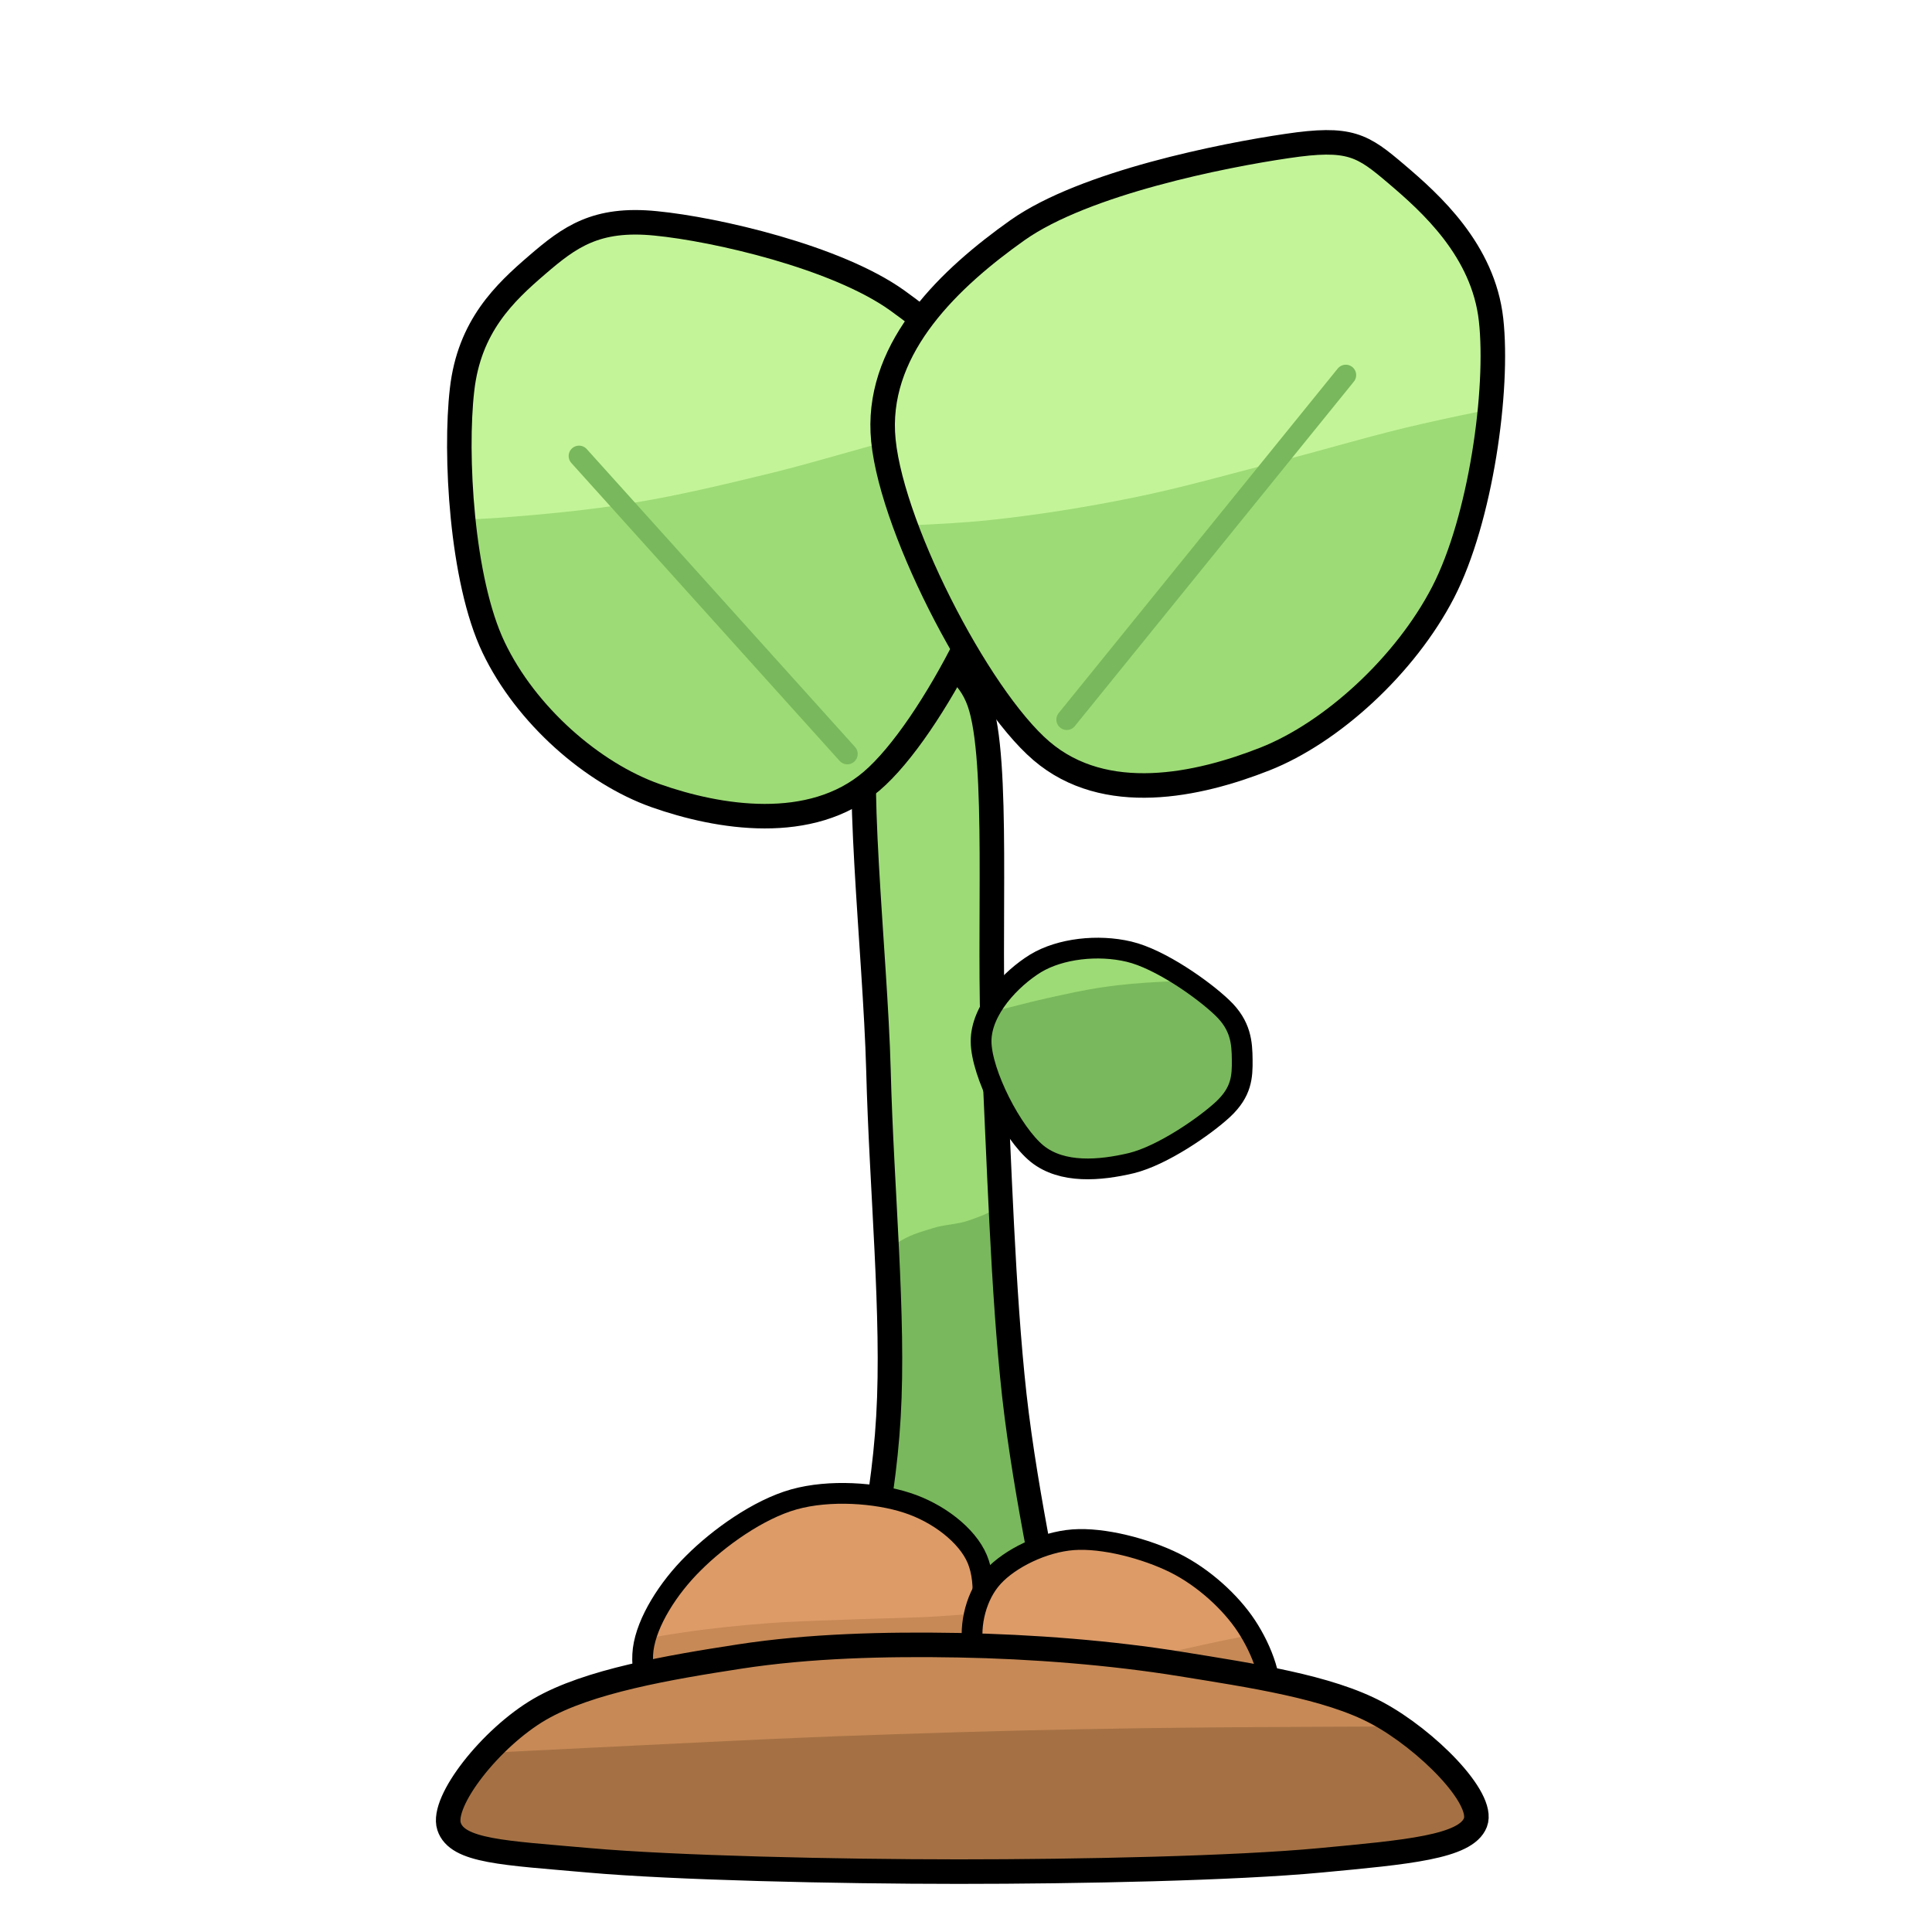
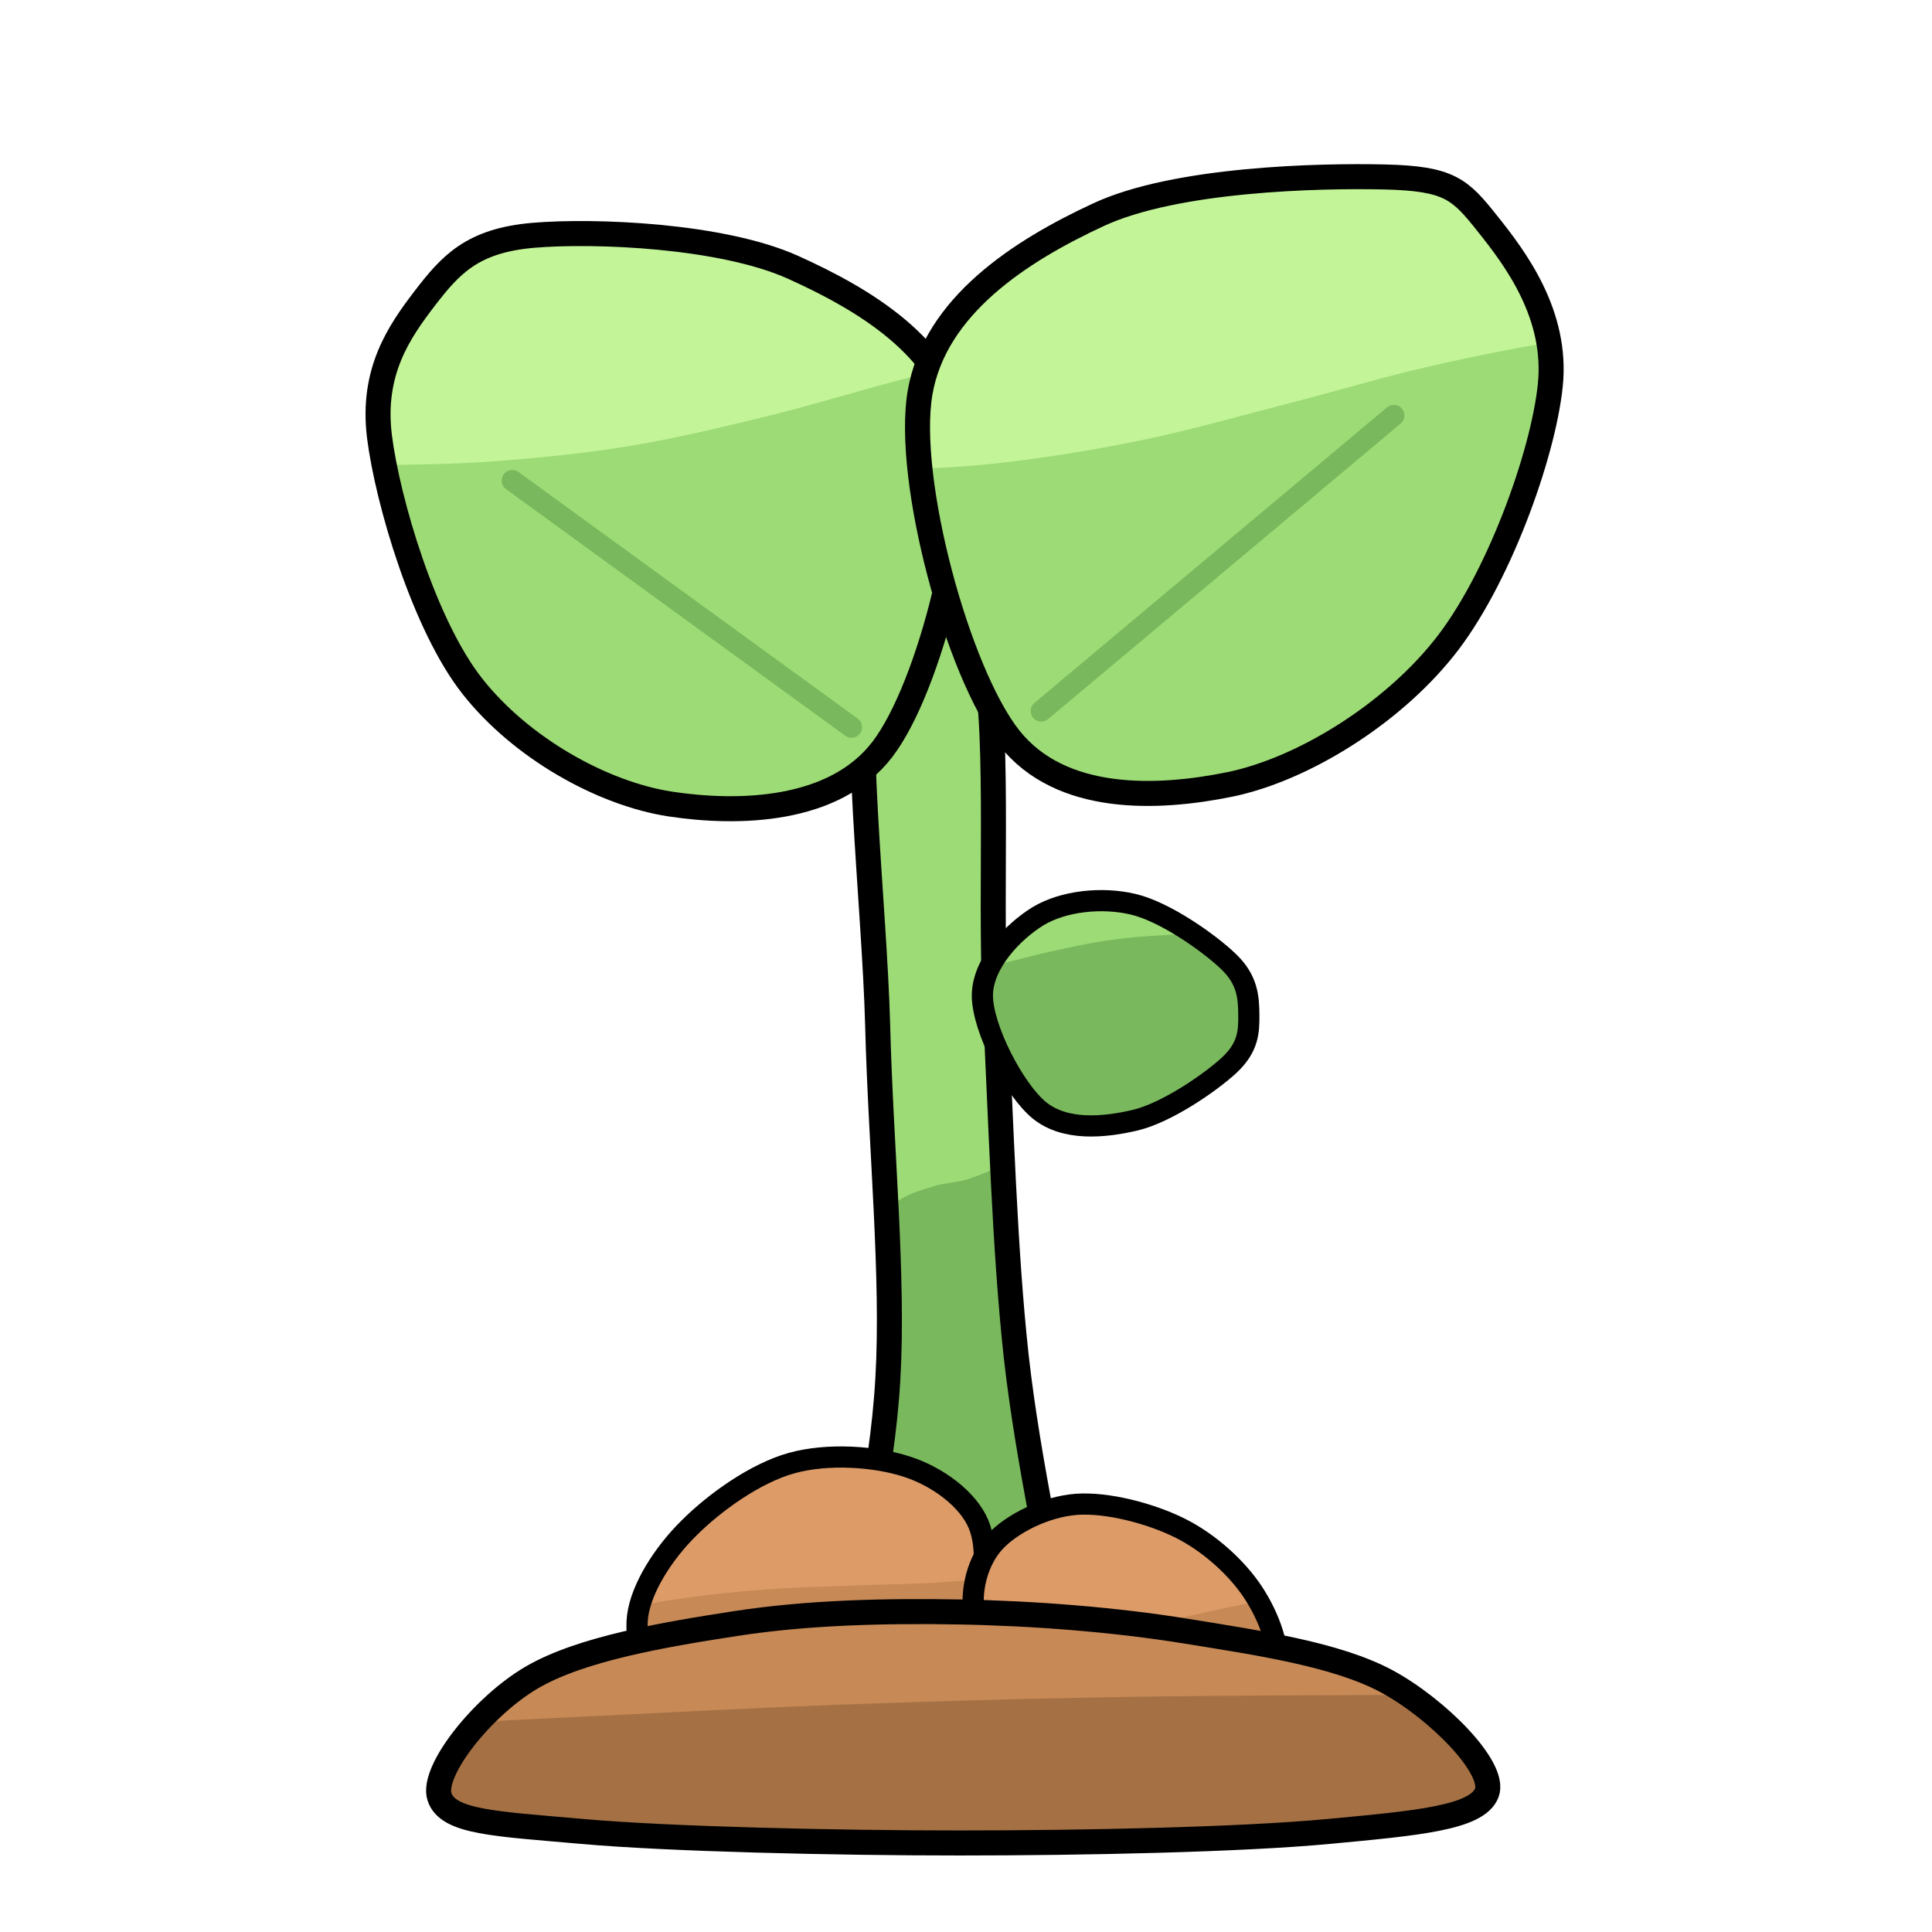
<svg xmlns="http://www.w3.org/2000/svg" width="1024" height="1024" viewBox="0 0 1024 1024">
  <defs>
    <clipPath id="k1">
      <path d="M461.0,372.0 C452.1,404.5 463.9,504.0 465.6,567.2 C467.2,630.3 474.0,698.0 470.9,750.8 C467.9,803.6 454.3,856.2 447.2,884.0 C440.1,911.8 427.1,907.8 428.3,917.4 C429.5,927.1 446.1,940.0 454.6,941.8 C463.1,943.6 471.1,928.2 479.3,928.2 C487.5,928.3 496.1,942.6 504.0,942.0 C511.9,941.3 519.3,924.2 526.7,924.2 C534.1,924.2 541.2,941.3 548.5,941.9 C555.8,942.5 568.0,937.0 570.4,928.0 C572.9,919.0 568.9,919.4 563.4,888.0 C557.9,856.6 543.8,794.7 537.6,739.4 C531.5,684.0 529.7,616.9 526.6,555.7 C523.5,494.5 529.9,402.6 519.0,372.0 C508.1,341.4 469.9,339.5 461.0,372.0 Z" />
    </clipPath>
    <clipPath id="k2">
-       <path d="M462.0,414.0 C429.8,441.5 380.9,433.5 347.5,421.7 C314.1,409.9 278.7,379.0 261.6,343.1 C244.5,307.3 241.0,240.3 244.9,206.6 C248.7,172.8 267.6,155.1 284.7,140.4 C301.8,125.7 315.8,115.2 347.6,118.4 C379.4,121.5 443.3,136.2 475.5,159.2 C507.6,182.3 542.7,214.2 540.5,256.7 C538.2,299.2 494.2,386.5 462.0,414.0 Z" />
+       <path d="M468.0,424.0 C443.0,456.6 393.2,457.7 357.7,452.3 C322.3,446.8 280.3,423.1 255.2,391.3 C230.0,359.5 211.0,294.9 206.8,261.3 C202.7,227.7 217.0,207.1 230.3,189.7 C243.7,172.3 254.9,159.6 286.8,156.9 C318.7,154.2 384.7,156.9 421.6,173.5 C458.4,190.1 500.3,214.9 508.0,256.6 C515.8,298.4 493.0,391.4 468.0,424.0 Z" />
    </clipPath>
    <clipPath id="k3">
-       <path d="M552.0,398.0 C518.2,369.1 470.0,275.1 467.9,229.1 C465.8,183.1 503.6,147.3 539.3,122.0 C575.0,96.8 648.7,82.3 682.1,77.4 C715.6,72.4 722.1,76.9 740.2,92.3 C758.2,107.6 786.2,132.6 790.3,169.5 C794.4,206.5 784.9,275.1 764.9,313.9 C744.9,352.6 705.9,388.3 670.4,402.3 C634.9,416.3 585.8,426.9 552.0,398.0 Z" />
+       <path d="M534.0,418.0 C507.2,384.1 480.0,284.1 487.6,238.8 C495.3,193.6 539.8,165.0 580.1,146.3 C620.3,127.5 695.2,125.8 729.0,126.6 C762.7,127.4 768.1,132.9 782.4,150.9 C796.8,168.9 818.8,198.0 815.0,234.8 C811.2,271.6 787.4,337.0 759.6,371.5 C731.9,406.1 686.3,434.3 648.7,442.1 C611.1,449.8 560.8,451.9 534.0,418.0 Z" />
    </clipPath>
    <clipPath id="k4">
      <path d="M520.0,552.0 C519.9,535.2 535.9,518.6 548.9,510.6 C562.0,502.7 582.0,500.5 598.4,504.4 C614.9,508.3 637.8,524.5 647.8,534.1 C657.8,543.6 658.3,552.8 658.4,561.7 C658.5,570.7 658.1,578.7 648.3,587.9 C638.5,597.0 616.0,612.5 599.6,616.5 C583.1,620.4 563.0,622.2 549.7,611.5 C536.4,600.7 520.1,568.8 520.0,552.0 Z" />
    </clipPath>
    <clipPath id="k5">
      <path d="M518.0,826.4 C523.4,839.4 521.4,859.6 513.0,874.1 C504.6,888.6 485.3,903.3 467.6,913.3 C449.9,923.4 425.4,934.0 406.9,934.5 C388.3,934.9 367.4,926.0 356.4,915.9 C345.4,905.9 339.1,888.8 340.9,874.2 C342.8,859.6 354.2,841.6 367.6,828.4 C380.9,815.1 401.9,800.0 420.8,794.7 C439.7,789.4 464.5,791.2 480.7,796.5 C496.9,801.7 512.6,813.5 518.0,826.4 Z" />
    </clipPath>
    <clipPath id="k6">
      <path d="M672.3,904.1 C668.9,916.2 654.4,929.4 640.3,934.2 C626.2,939.0 604.6,936.7 587.8,933.2 C571.0,929.6 551.4,922.7 539.4,912.8 C527.4,902.8 517.9,886.6 515.8,873.7 C513.6,860.9 517.5,845.3 526.4,835.7 C535.2,826.1 552.8,817.3 568.8,816.1 C584.8,814.9 607.3,820.8 622.6,828.4 C637.9,836.0 652.3,849.2 660.6,861.8 C668.9,874.4 675.7,892.0 672.3,904.1 Z" />
    </clipPath>
    <clipPath id="k7">
      <path d="M238.0,968.0 C233.7,954.7 260.3,921.0 286.0,906.0 C311.7,891.0 355.0,883.7 392.0,878.0 C429.0,872.3 469.0,871.3 508.0,872.0 C547.0,872.7 589.0,876.0 626.0,882.0 C663.0,888.0 704.0,894.0 730.0,908.0 C756.0,922.0 787.0,953.0 782.0,966.0 C777.0,979.0 745.7,981.7 700.0,986.0 C654.3,990.3 572.7,992.0 508.0,992.0 C443.3,992.0 357.0,990.0 312.0,986.0 C267.0,982.0 242.3,981.3 238.0,968.0 Z" />
    </clipPath>
  </defs>
-   <ellipse cx="508.0" cy="968.0" rx="268.0" ry="26.0" fill="#93d56c" />
-   <path d="M461.0,372.0 C452.1,404.5 463.9,504.0 465.6,567.2 C467.2,630.3 474.0,698.0 470.9,750.8 C467.9,803.6 454.3,856.2 447.2,884.0 C440.1,911.8 427.1,907.8 428.3,917.4 C429.5,927.1 446.1,940.0 454.6,941.8 C463.1,943.6 471.1,928.2 479.3,928.2 C487.5,928.3 496.1,942.6 504.0,942.0 C511.9,941.3 519.3,924.2 526.7,924.2 C534.1,924.2 541.2,941.3 548.5,941.9 C555.8,942.5 568.0,937.0 570.4,928.0 C572.9,919.0 568.9,919.4 563.4,888.0 C557.9,856.6 543.8,794.7 537.6,739.4 C531.5,684.0 529.7,616.9 526.6,555.7 C523.5,494.5 529.9,402.6 519.0,372.0 C508.1,341.4 469.9,339.5 461.0,372.0 Z" fill="#9ddb76" />
-   <g clip-path="url(#k1)">
-     <path d="M436.0,707.1 C439.2,702.4 449.0,686.5 455.4,678.6 C461.9,670.6 468.4,663.9 474.9,659.3 C481.3,654.7 487.8,653.0 494.3,651.0 C500.8,648.9 507.2,649.1 513.7,646.8 C520.2,644.5 526.7,642.2 533.1,637.1 C539.6,632.0 546.1,624.5 552.6,616.2 C559.0,607.8 568.8,591.8 572.0,586.9 L572.0,1560.0 L436.0,1560.0 Z" fill="#79b85c" />
+   <g transform="translate(-9.905,-35.382) scale(1.02036)">
+     <ellipse cx="508.0" cy="968.0" rx="268.0" ry="26.0" fill="#93d56c" />
+     <path d="M461.0,372.0 C452.1,404.5 463.9,504.0 465.6,567.2 C467.2,630.3 474.0,698.0 470.9,750.8 C467.9,803.6 454.3,856.2 447.2,884.0 C440.1,911.8 427.1,907.8 428.3,917.4 C429.5,927.1 446.1,940.0 454.6,941.8 C463.1,943.6 471.1,928.2 479.3,928.2 C487.5,928.3 496.1,942.6 504.0,942.0 C511.9,941.3 519.3,924.2 526.7,924.2 C534.1,924.2 541.2,941.3 548.5,941.9 C555.8,942.5 568.0,937.0 570.4,928.0 C572.9,919.0 568.9,919.4 563.4,888.0 C557.9,856.6 543.8,794.7 537.6,739.4 C531.5,684.0 529.7,616.9 526.6,555.7 C523.5,494.5 529.9,402.6 519.0,372.0 C508.1,341.4 469.9,339.5 461.0,372.0 Z" fill="#9ddb76" />
+     <g clip-path="url(#k1)">
+       <path d="M436.0,707.1 C439.2,702.4 449.0,686.5 455.4,678.6 C461.9,670.6 468.4,663.9 474.9,659.3 C481.3,654.7 487.8,653.0 494.3,651.0 C500.8,648.9 507.2,649.1 513.7,646.8 C520.2,644.5 526.7,642.2 533.1,637.1 C539.6,632.0 546.1,624.5 552.6,616.2 C559.0,607.8 568.8,591.8 572.0,586.9 L572.0,1560.0 L436.0,1560.0 Z" fill="#79b85c" />
+     </g>
+     <path d="M461.0,372.0 C452.1,404.5 463.9,504.0 465.6,567.2 C467.2,630.3 474.0,698.0 470.9,750.8 C467.9,803.6 454.3,856.2 447.2,884.0 C440.1,911.8 427.1,907.8 428.3,917.4 C429.5,927.1 446.1,940.0 454.6,941.8 C463.1,943.6 471.1,928.2 479.3,928.2 C487.5,928.3 496.1,942.6 504.0,942.0 C511.9,941.3 519.3,924.2 526.7,924.2 C534.1,924.2 541.2,941.3 548.5,941.9 C555.8,942.5 568.0,937.0 570.4,928.0 C572.9,919.0 568.9,919.4 563.4,888.0 C557.9,856.6 543.8,794.7 537.6,739.4 C531.5,684.0 529.7,616.9 526.6,555.7 C523.5,494.5 529.9,402.6 519.0,372.0 C508.1,341.4 469.9,339.5 461.0,372.0 Z" fill="none" stroke="#000000" stroke-width="13" stroke-linejoin="round" stroke-linecap="round" />
+     <path d="M468.0,424.0 C443.0,456.6 393.2,457.7 357.7,452.3 C322.3,446.8 280.3,423.1 255.2,391.3 C230.0,359.5 211.0,294.9 206.8,261.3 C202.7,227.7 217.0,207.1 230.3,189.7 C243.7,172.3 254.9,159.6 286.8,156.9 C318.7,154.2 384.7,156.9 421.6,173.5 C458.4,190.1 500.3,214.9 508.0,256.6 C515.8,298.4 493.0,391.4 468.0,424.0 Z" fill="#c3f598" />
+     <g clip-path="url(#k2)">
+       <path d="M45.0,289.3 C57.1,287.7 93.6,281.9 117.9,279.8 C142.1,277.7 166.4,277.7 190.7,276.8 C215.0,275.9 239.3,276.2 263.6,274.5 C287.9,272.7 312.1,270.4 336.4,266.4 C360.7,262.4 385.0,256.5 409.3,250.6 C433.6,244.6 457.9,236.9 482.1,230.8 C506.4,224.6 542.9,216.7 555.0,213.9 L555.0,658.0 L45.0,658.0 Z" fill="#9ddb76" />
+     </g>
+     <path d="M468.0,424.0 C443.0,456.6 393.2,457.7 357.7,452.3 C322.3,446.8 280.3,423.1 255.2,391.3 C230.0,359.5 211.0,294.9 206.8,261.3 C202.7,227.7 217.0,207.1 230.3,189.7 C243.7,172.3 254.9,159.6 286.8,156.9 C318.7,154.2 384.7,156.9 421.6,173.5 C458.4,190.1 500.3,214.9 508.0,256.6 C515.8,298.4 493.0,391.4 468.0,424.0 Z" fill="none" stroke="#000000" stroke-width="13" stroke-linejoin="round" stroke-linecap="round" />
+     <path d="M452.0,412.4 L275.8,284.3" fill="none" stroke="#79b85c" stroke-width="11" stroke-linejoin="round" stroke-linecap="round" />
+     <path d="M534.0,418.0 C507.2,384.1 480.0,284.1 487.6,238.8 C495.3,193.6 539.8,165.0 580.1,146.3 C620.3,127.5 695.2,125.8 729.0,126.6 C762.7,127.4 768.1,132.9 782.4,150.9 C796.8,168.9 818.8,198.0 815.0,234.8 C811.2,271.6 787.4,337.0 759.6,371.5 C731.9,406.1 686.3,434.3 648.7,442.1 C611.1,449.8 560.8,451.9 534.0,418.0 Z" fill="#c3f598" />
+     <g clip-path="url(#k3)">
+       <path d="M447.4,279.8 C460.2,279.1 498.6,278.4 524.1,275.7 C549.7,273.0 575.3,268.9 600.9,263.7 C626.5,258.5 652.0,251.2 677.6,244.6 C703.2,238.1 728.8,230.2 754.4,224.5 C780.0,218.7 805.5,213.6 831.1,210.2 C856.7,206.8 882.3,205.4 907.9,204.2 C933.4,202.9 971.8,202.9 984.6,202.7 L984.6,660.0 L447.4,660.0 Z" fill="#9ddb76" />
+     </g>
+     <path d="M534.0,418.0 C507.2,384.1 480.0,284.1 487.6,238.8 C495.3,193.6 539.8,165.0 580.1,146.3 C620.3,127.5 695.2,125.8 729.0,126.6 C762.7,127.4 768.1,132.9 782.4,150.9 C796.8,168.9 818.8,198.0 815.0,234.8 C811.2,271.6 787.4,337.0 759.6,371.5 C731.9,406.1 686.3,434.3 648.7,442.1 C611.1,449.8 560.8,451.9 534.0,418.0 Z" fill="none" stroke="#000000" stroke-width="13" stroke-linejoin="round" stroke-linecap="round" />
+     <path d="M550.6,404.0 L733.7,250.5" fill="none" stroke="#79b85c" stroke-width="11" stroke-linejoin="round" stroke-linecap="round" />
+     <path d="M520.0,552.0 C519.9,535.2 535.9,518.6 548.9,510.6 C562.0,502.7 582.0,500.5 598.4,504.4 C614.9,508.3 637.8,524.5 647.8,534.1 C657.8,543.6 658.3,552.8 658.4,561.7 C658.5,570.7 658.1,578.7 648.3,587.9 C638.5,597.0 616.0,612.5 599.6,616.5 C583.1,620.4 563.0,622.2 549.7,611.5 C536.4,600.7 520.1,568.8 520.0,552.0 Z" fill="#9ddb76" />
+     <g clip-path="url(#k4)">
+       <path d="M494.6,542.4 C499.6,541.4 514.7,538.6 524.7,536.4 C534.8,534.2 544.8,531.3 554.8,529.1 C564.9,526.9 574.9,524.6 584.9,523.2 C595.0,521.7 605.0,520.9 615.1,520.4 C625.1,519.8 635.1,520.1 645.2,520.0 C655.2,519.8 665.2,520.0 675.3,519.5 C685.3,518.9 700.4,516.9 705.4,516.4 L705.4,684.0 L494.6,684.0 Z" fill="#79b85c" />
+     </g>
+     <path d="M520.0,552.0 C519.9,535.2 535.9,518.6 548.9,510.6 C562.0,502.7 582.0,500.5 598.4,504.4 C614.9,508.3 637.8,524.5 647.8,534.1 C657.8,543.6 658.3,552.8 658.4,561.7 C658.5,570.7 658.1,578.7 648.3,587.9 C638.5,597.0 616.0,612.5 599.6,616.5 C583.1,620.4 563.0,622.2 549.7,611.5 C536.4,600.7 520.1,568.8 520.0,552.0 Z" fill="none" stroke="#000000" stroke-width="11" stroke-linejoin="round" stroke-linecap="round" />
+     <path d="M518.0,826.4 C523.4,839.4 521.4,859.6 513.0,874.1 C504.6,888.6 485.3,903.3 467.6,913.3 C449.9,923.4 425.4,934.0 406.9,934.5 C388.3,934.9 367.4,926.0 356.4,915.9 C345.4,905.9 339.1,888.8 340.9,874.2 C342.8,859.6 354.2,841.6 367.6,828.4 C380.9,815.1 401.9,800.0 420.8,794.7 C439.7,789.4 464.5,791.2 480.7,796.5 C496.9,801.7 512.6,813.5 518.0,826.4 Z" fill="#dd9b68" />
+     <g clip-path="url(#k5)">
+       <path d="M273.6,882.2 C281.0,880.7 303.4,875.9 318.3,873.0 C333.2,870.2 348.1,867.2 363.0,865.1 C377.9,862.9 392.8,861.4 407.7,860.3 C422.6,859.2 437.4,858.9 452.3,858.3 C467.2,857.7 482.1,857.6 497.0,856.7 C511.9,855.7 526.8,854.5 541.7,852.5 C556.6,850.6 579.0,846.3 586.4,845.0 L586.4,1054.0 L273.6,1054.0 Z" fill="#c78956" />
+     </g>
+     <path d="M518.0,826.4 C523.4,839.4 521.4,859.6 513.0,874.1 C504.6,888.6 485.3,903.3 467.6,913.3 C449.9,923.4 425.4,934.0 406.9,934.5 C388.3,934.9 367.4,926.0 356.4,915.9 C345.4,905.9 339.1,888.8 340.9,874.2 C342.8,859.6 354.2,841.6 367.6,828.4 C380.9,815.1 401.9,800.0 420.8,794.7 C439.7,789.4 464.5,791.2 480.7,796.5 C496.9,801.7 512.6,813.5 518.0,826.4 Z" fill="none" stroke="#000000" stroke-width="11" stroke-linejoin="round" stroke-linecap="round" />
+     <path d="M672.3,904.1 C668.9,916.2 654.4,929.4 640.3,934.2 C626.2,939.0 604.6,936.7 587.8,933.2 C571.0,929.6 551.4,922.7 539.4,912.8 C527.4,902.8 517.9,886.6 515.8,873.7 C513.6,860.9 517.5,845.3 526.4,835.7 C535.2,826.1 552.8,817.3 568.8,816.1 C584.8,814.9 607.3,820.8 622.6,828.4 C637.9,836.0 652.3,849.2 660.6,861.8 C668.9,874.4 675.7,892.0 672.3,904.1 Z" fill="#dd9b68" />
+     <g clip-path="url(#k6)">
+       <path d="M456.0,890.7 C462.5,890.3 481.9,889.3 494.9,888.7 C507.8,888.1 520.8,888.1 533.7,887.3 C546.7,886.5 559.6,885.5 572.6,883.9 C585.5,882.2 598.5,879.9 611.4,877.4 C624.4,874.9 637.3,871.7 650.3,869.1 C663.2,866.5 676.2,863.7 689.1,861.7 C702.1,859.6 721.5,857.8 728.0,857.0 L728.0,1052.0 L456.0,1052.0 Z" fill="#c78956" />
+     </g>
+     <path d="M672.3,904.1 C668.9,916.2 654.4,929.4 640.3,934.2 C626.2,939.0 604.6,936.7 587.8,933.2 C571.0,929.6 551.4,922.7 539.4,912.8 C527.4,902.8 517.9,886.6 515.8,873.7 C513.6,860.9 517.5,845.3 526.4,835.7 C535.2,826.1 552.8,817.3 568.8,816.1 C584.8,814.9 607.3,820.8 622.6,828.4 C637.9,836.0 652.3,849.2 660.6,861.8 C668.9,874.4 675.7,892.0 672.3,904.1 Z" fill="none" stroke="#000000" stroke-width="11" stroke-linejoin="round" stroke-linecap="round" />
+     <path d="M238.0,968.0 C233.7,954.7 260.3,921.0 286.0,906.0 C311.7,891.0 355.0,883.7 392.0,878.0 C429.0,872.3 469.0,871.3 508.0,872.0 C547.0,872.7 589.0,876.0 626.0,882.0 C663.0,888.0 704.0,894.0 730.0,908.0 C756.0,922.0 787.0,953.0 782.0,966.0 C777.0,979.0 745.7,981.7 700.0,986.0 C654.3,990.3 572.7,992.0 508.0,992.0 C443.3,992.0 357.0,990.0 312.0,986.0 C267.0,982.0 242.3,981.3 238.0,968.0 Z" fill="#c78956" />
+     <g clip-path="url(#k7)">
+       <path d="M45.6,937.2 C67.6,936.4 133.7,934.6 177.7,932.8 C221.8,931.0 265.8,928.6 309.8,926.5 C353.9,924.4 397.9,922.0 441.9,920.3 C486.0,918.7 530.0,917.3 574.1,916.5 C618.1,915.6 662.1,915.4 706.2,915.2 C750.2,914.9 794.2,915.2 838.3,914.9 C882.3,914.5 948.4,913.4 970.4,913.2 L970.4,1110.0 L45.6,1110.0 Z" fill="#a57144" />
+     </g>
+     <path d="M238.0,968.0 C233.7,954.7 260.3,921.0 286.0,906.0 C311.7,891.0 355.0,883.7 392.0,878.0 C429.0,872.3 469.0,871.3 508.0,872.0 C547.0,872.7 589.0,876.0 626.0,882.0 C663.0,888.0 704.0,894.0 730.0,908.0 C756.0,922.0 787.0,953.0 782.0,966.0 C777.0,979.0 745.7,981.7 700.0,986.0 C654.3,990.3 572.7,992.0 508.0,992.0 C443.3,992.0 357.0,990.0 312.0,986.0 C267.0,982.0 242.3,981.3 238.0,968.0 Z" fill="none" stroke="#000000" stroke-width="13" stroke-linejoin="round" stroke-linecap="round" />
+     <circle cx="352.0" cy="944.0" r="13.0" fill="#a57144" />
+     <circle cx="612.0" cy="936.0" r="16.0" fill="#a57144" />
+     <circle cx="472.0" cy="958.0" r="11.0" fill="#a57144" />
+     <circle cx="700.0" cy="950.0" r="12.0" fill="#a57144" />
  </g>
-   <path d="M461.0,372.0 C452.1,404.5 463.9,504.0 465.6,567.2 C467.2,630.3 474.0,698.0 470.9,750.8 C467.9,803.6 454.3,856.2 447.2,884.0 C440.1,911.8 427.1,907.8 428.3,917.4 C429.5,927.1 446.1,940.0 454.6,941.8 C463.1,943.6 471.1,928.2 479.3,928.2 C487.5,928.3 496.1,942.6 504.0,942.0 C511.9,941.3 519.3,924.2 526.7,924.2 C534.1,924.2 541.2,941.3 548.5,941.9 C555.8,942.5 568.0,937.0 570.4,928.0 C572.9,919.0 568.9,919.4 563.4,888.0 C557.9,856.6 543.8,794.7 537.6,739.4 C531.5,684.0 529.7,616.9 526.6,555.7 C523.5,494.5 529.9,402.6 519.0,372.0 C508.1,341.4 469.9,339.5 461.0,372.0 Z" fill="none" stroke="#000000" stroke-width="13" stroke-linejoin="round" stroke-linecap="round" />
-   <path d="M462.0,414.0 C429.8,441.5 380.9,433.5 347.5,421.7 C314.1,409.9 278.7,379.0 261.6,343.1 C244.5,307.3 241.0,240.3 244.9,206.6 C248.7,172.8 267.6,155.1 284.7,140.4 C301.8,125.7 315.8,115.2 347.6,118.4 C379.4,121.5 443.3,136.2 475.5,159.2 C507.6,182.3 542.7,214.2 540.5,256.7 C538.2,299.2 494.2,386.5 462.0,414.0 Z" fill="#c3f598" />
-   <g clip-path="url(#k2)">
-     <path d="M45.0,289.3 C57.1,287.7 93.6,281.9 117.9,279.8 C142.1,277.7 166.4,277.7 190.7,276.8 C215.0,275.9 239.3,276.2 263.6,274.5 C287.9,272.7 312.1,270.4 336.4,266.4 C360.7,262.4 385.0,256.5 409.3,250.6 C433.6,244.6 457.9,236.9 482.1,230.8 C506.4,224.6 542.9,216.7 555.0,213.9 L555.0,658.0 L45.0,658.0 Z" fill="#9ddb76" />
-   </g>
-   <path d="M462.0,414.0 C429.8,441.5 380.9,433.5 347.5,421.7 C314.1,409.9 278.7,379.0 261.6,343.1 C244.5,307.3 241.0,240.3 244.9,206.6 C248.7,172.8 267.6,155.1 284.7,140.4 C301.8,125.7 315.8,115.2 347.6,118.4 C379.4,121.5 443.3,136.2 475.5,159.2 C507.6,182.3 542.7,214.2 540.5,256.7 C538.2,299.2 494.2,386.5 462.0,414.0 Z" fill="none" stroke="#000000" stroke-width="13" stroke-linejoin="round" stroke-linecap="round" />
-   <path d="M449.1,399.6 L306.9,241.7" fill="none" stroke="#79b85c" stroke-width="11" stroke-linejoin="round" stroke-linecap="round" />
-   <path d="M552.0,398.0 C518.2,369.1 470.0,275.1 467.9,229.1 C465.8,183.1 503.6,147.3 539.3,122.0 C575.0,96.8 648.7,82.3 682.1,77.4 C715.6,72.4 722.1,76.9 740.2,92.3 C758.2,107.6 786.2,132.6 790.3,169.5 C794.4,206.5 784.9,275.1 764.9,313.9 C744.9,352.6 705.9,388.3 670.4,402.3 C634.9,416.3 585.8,426.9 552.0,398.0 Z" fill="#c3f598" />
-   <g clip-path="url(#k3)">
-     <path d="M447.4,279.8 C460.2,279.1 498.6,278.4 524.1,275.7 C549.7,273.0 575.3,268.9 600.9,263.7 C626.5,258.5 652.0,251.2 677.6,244.6 C703.2,238.1 728.8,230.2 754.4,224.5 C780.0,218.7 805.5,213.6 831.1,210.2 C856.7,206.8 882.3,205.4 907.9,204.2 C933.4,202.9 971.8,202.9 984.6,202.7 L984.6,660.0 L447.4,660.0 Z" fill="#9ddb76" />
-   </g>
-   <path d="M552.0,398.0 C518.2,369.1 470.0,275.1 467.9,229.1 C465.8,183.1 503.6,147.3 539.3,122.0 C575.0,96.8 648.7,82.3 682.1,77.4 C715.6,72.4 722.1,76.9 740.2,92.3 C758.2,107.6 786.2,132.6 790.3,169.5 C794.4,206.5 784.9,275.1 764.9,313.9 C744.9,352.6 705.9,388.3 670.4,402.3 C634.9,416.3 585.8,426.9 552.0,398.0 Z" fill="none" stroke="#000000" stroke-width="13" stroke-linejoin="round" stroke-linecap="round" />
-   <path d="M565.4,381.4 L713.3,198.8" fill="none" stroke="#79b85c" stroke-width="11" stroke-linejoin="round" stroke-linecap="round" />
-   <path d="M520.0,552.0 C519.9,535.2 535.9,518.6 548.9,510.6 C562.0,502.7 582.0,500.5 598.4,504.4 C614.9,508.3 637.8,524.5 647.8,534.1 C657.8,543.6 658.3,552.8 658.4,561.7 C658.5,570.7 658.1,578.7 648.3,587.9 C638.5,597.0 616.0,612.5 599.6,616.5 C583.1,620.4 563.0,622.2 549.7,611.5 C536.4,600.7 520.1,568.8 520.0,552.0 Z" fill="#9ddb76" />
-   <g clip-path="url(#k4)">
-     <path d="M494.6,542.4 C499.6,541.4 514.7,538.6 524.7,536.4 C534.8,534.2 544.8,531.3 554.8,529.1 C564.9,526.9 574.9,524.6 584.9,523.2 C595.0,521.7 605.0,520.9 615.1,520.4 C625.1,519.8 635.1,520.1 645.2,520.0 C655.2,519.8 665.2,520.0 675.3,519.5 C685.3,518.9 700.4,516.9 705.4,516.4 L705.4,684.0 L494.6,684.0 Z" fill="#79b85c" />
-   </g>
-   <path d="M520.0,552.0 C519.9,535.2 535.9,518.6 548.9,510.6 C562.0,502.7 582.0,500.5 598.4,504.4 C614.9,508.3 637.8,524.5 647.8,534.1 C657.8,543.6 658.3,552.8 658.4,561.7 C658.5,570.7 658.1,578.7 648.3,587.9 C638.5,597.0 616.0,612.5 599.6,616.5 C583.1,620.4 563.0,622.2 549.7,611.5 C536.4,600.7 520.1,568.8 520.0,552.0 Z" fill="none" stroke="#000000" stroke-width="11" stroke-linejoin="round" stroke-linecap="round" />
-   <path d="M518.0,826.4 C523.4,839.4 521.4,859.6 513.0,874.1 C504.6,888.6 485.3,903.3 467.6,913.3 C449.9,923.4 425.4,934.0 406.9,934.5 C388.3,934.9 367.4,926.0 356.4,915.9 C345.4,905.9 339.1,888.8 340.9,874.2 C342.8,859.6 354.2,841.6 367.6,828.4 C380.9,815.1 401.9,800.0 420.8,794.7 C439.7,789.4 464.5,791.2 480.7,796.5 C496.9,801.7 512.6,813.5 518.0,826.4 Z" fill="#dd9b68" />
-   <g clip-path="url(#k5)">
-     <path d="M273.6,882.2 C281.0,880.7 303.4,875.9 318.3,873.0 C333.2,870.2 348.1,867.2 363.0,865.1 C377.9,862.9 392.8,861.4 407.7,860.3 C422.6,859.2 437.4,858.9 452.3,858.3 C467.2,857.7 482.1,857.6 497.0,856.7 C511.9,855.7 526.8,854.5 541.7,852.5 C556.6,850.6 579.0,846.3 586.4,845.0 L586.4,1054.0 L273.6,1054.0 Z" fill="#c78956" />
-   </g>
-   <path d="M518.0,826.4 C523.4,839.4 521.4,859.6 513.0,874.1 C504.6,888.6 485.3,903.3 467.6,913.3 C449.9,923.4 425.4,934.0 406.9,934.5 C388.3,934.9 367.4,926.0 356.4,915.9 C345.4,905.9 339.1,888.8 340.9,874.2 C342.8,859.6 354.2,841.6 367.6,828.4 C380.9,815.1 401.9,800.0 420.8,794.7 C439.7,789.4 464.5,791.2 480.7,796.5 C496.9,801.7 512.6,813.5 518.0,826.4 Z" fill="none" stroke="#000000" stroke-width="11" stroke-linejoin="round" stroke-linecap="round" />
-   <path d="M672.3,904.1 C668.9,916.2 654.4,929.4 640.3,934.2 C626.2,939.0 604.6,936.7 587.8,933.2 C571.0,929.6 551.4,922.7 539.4,912.8 C527.4,902.8 517.9,886.6 515.8,873.7 C513.6,860.9 517.5,845.3 526.4,835.7 C535.2,826.1 552.8,817.3 568.8,816.1 C584.8,814.9 607.3,820.8 622.6,828.4 C637.9,836.0 652.3,849.2 660.6,861.8 C668.9,874.4 675.7,892.0 672.3,904.1 Z" fill="#dd9b68" />
-   <g clip-path="url(#k6)">
-     <path d="M456.0,890.7 C462.5,890.3 481.9,889.3 494.9,888.7 C507.8,888.1 520.8,888.1 533.7,887.3 C546.7,886.5 559.6,885.5 572.6,883.9 C585.5,882.2 598.5,879.9 611.4,877.4 C624.4,874.9 637.3,871.7 650.3,869.1 C663.2,866.5 676.2,863.7 689.1,861.7 C702.1,859.6 721.5,857.8 728.0,857.0 L728.0,1052.0 L456.0,1052.0 Z" fill="#c78956" />
-   </g>
-   <path d="M672.3,904.1 C668.9,916.2 654.4,929.4 640.3,934.2 C626.2,939.0 604.6,936.7 587.8,933.2 C571.0,929.6 551.4,922.7 539.4,912.8 C527.4,902.8 517.9,886.6 515.8,873.7 C513.6,860.9 517.5,845.3 526.4,835.7 C535.2,826.1 552.8,817.3 568.8,816.1 C584.8,814.9 607.3,820.8 622.6,828.4 C637.9,836.0 652.3,849.2 660.6,861.8 C668.9,874.4 675.7,892.0 672.3,904.1 Z" fill="none" stroke="#000000" stroke-width="11" stroke-linejoin="round" stroke-linecap="round" />
-   <path d="M238.0,968.0 C233.7,954.7 260.3,921.0 286.0,906.0 C311.7,891.0 355.0,883.7 392.0,878.0 C429.0,872.3 469.0,871.3 508.0,872.0 C547.0,872.7 589.0,876.0 626.0,882.0 C663.0,888.0 704.0,894.0 730.0,908.0 C756.0,922.0 787.0,953.0 782.0,966.0 C777.0,979.0 745.7,981.7 700.0,986.0 C654.3,990.3 572.7,992.0 508.0,992.0 C443.3,992.0 357.0,990.0 312.0,986.0 C267.0,982.0 242.3,981.3 238.0,968.0 Z" fill="#c78956" />
-   <g clip-path="url(#k7)">
-     <path d="M45.6,937.2 C67.6,936.4 133.7,934.6 177.7,932.8 C221.8,931.0 265.8,928.6 309.8,926.5 C353.9,924.4 397.9,922.0 441.9,920.3 C486.0,918.7 530.0,917.3 574.1,916.5 C618.1,915.6 662.1,915.4 706.2,915.2 C750.2,914.9 794.2,915.2 838.3,914.9 C882.3,914.5 948.4,913.4 970.4,913.2 L970.4,1110.0 L45.6,1110.0 Z" fill="#a57144" />
-   </g>
-   <path d="M238.0,968.0 C233.7,954.7 260.3,921.0 286.0,906.0 C311.7,891.0 355.0,883.7 392.0,878.0 C429.0,872.3 469.0,871.3 508.0,872.0 C547.0,872.7 589.0,876.0 626.0,882.0 C663.0,888.0 704.0,894.0 730.0,908.0 C756.0,922.0 787.0,953.0 782.0,966.0 C777.0,979.0 745.7,981.7 700.0,986.0 C654.3,990.3 572.7,992.0 508.0,992.0 C443.3,992.0 357.0,990.0 312.0,986.0 C267.0,982.0 242.3,981.3 238.0,968.0 Z" fill="none" stroke="#000000" stroke-width="13" stroke-linejoin="round" stroke-linecap="round" />
-   <circle cx="352.0" cy="944.0" r="13.0" fill="#a57144" />
-   <circle cx="612.0" cy="936.0" r="16.0" fill="#a57144" />
-   <circle cx="472.0" cy="958.0" r="11.0" fill="#a57144" />
-   <circle cx="700.0" cy="950.0" r="12.0" fill="#a57144" />
</svg>
